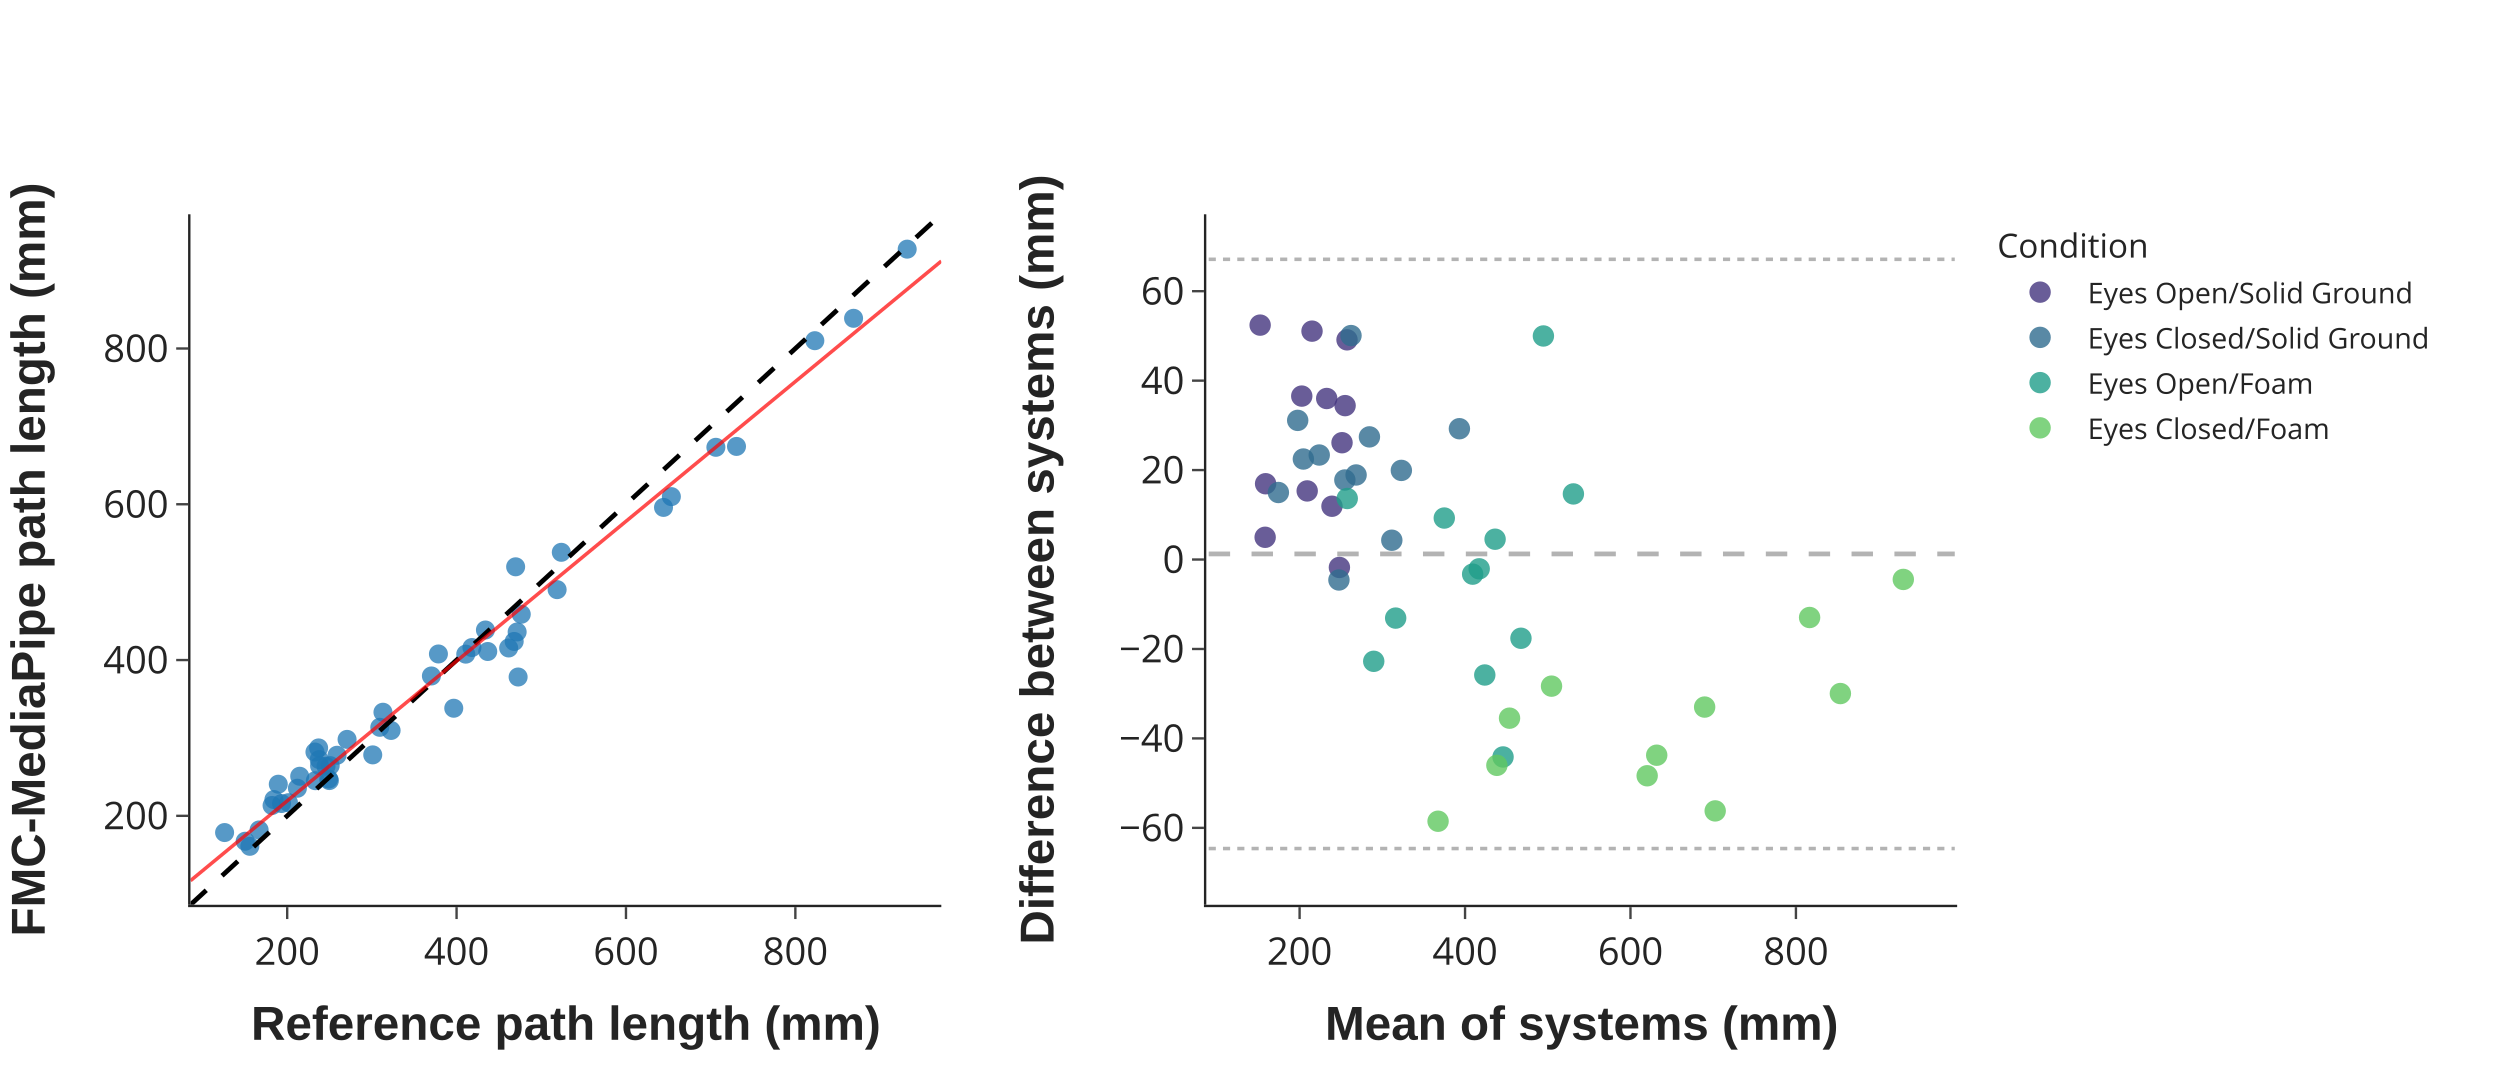
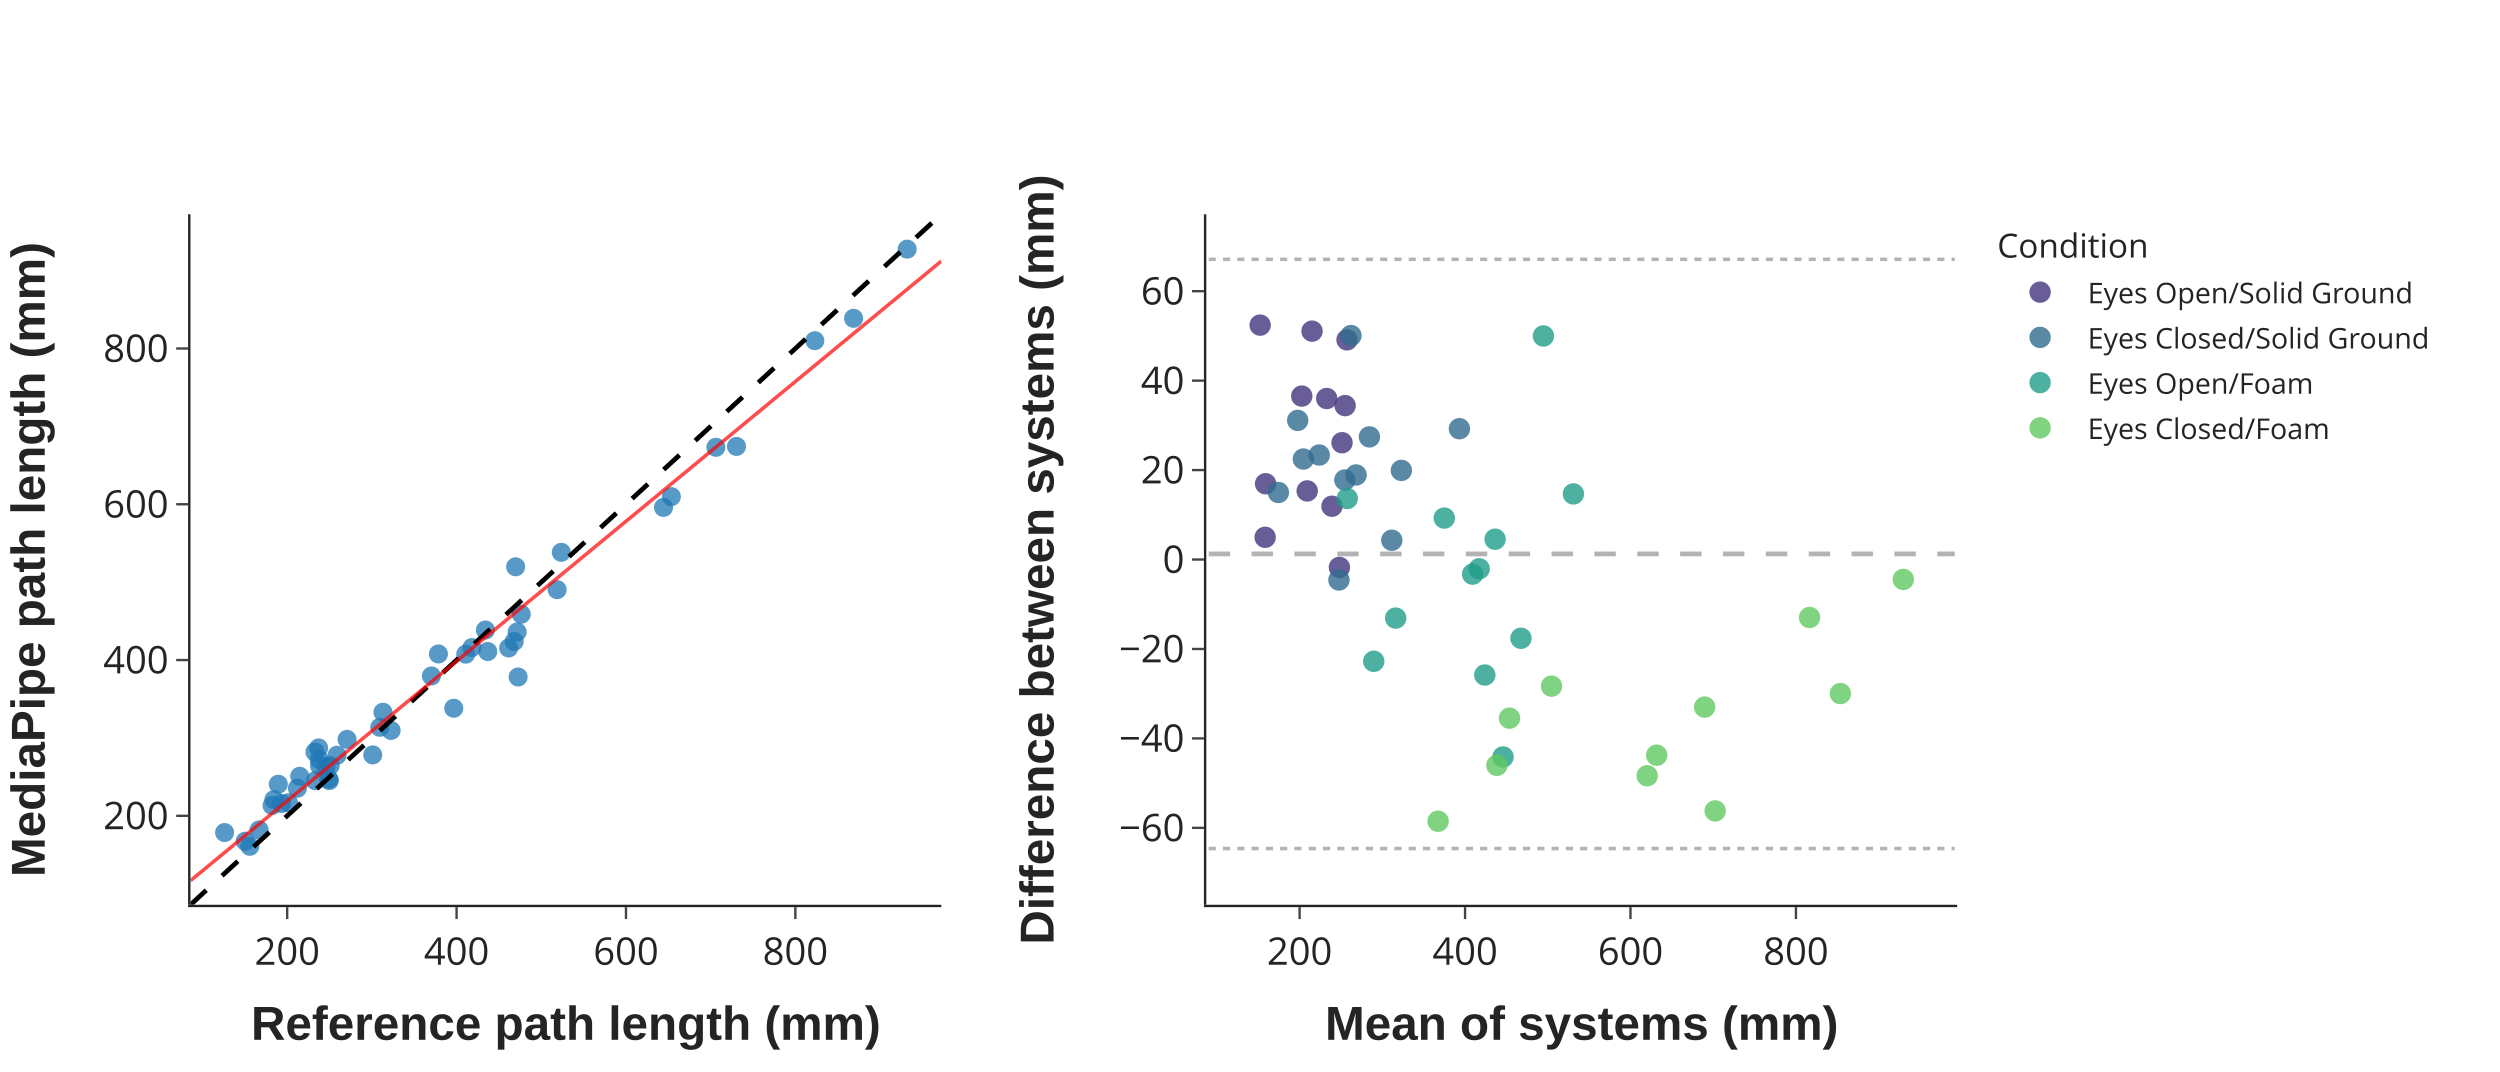
<svg xmlns="http://www.w3.org/2000/svg" class="main-svg" width="3150" height="1350" style="" viewBox="0 0 1050 450">
  <rect x="0" y="0" width="1050" height="450" style="fill: rgb(255, 255, 255); fill-opacity: 1;" />
-   <defs id="defs-15c1fa">
+   <defs id="defs-c66ad0">
    <g class="clips">
-       <clipPath id="clip15c1faxyplot" class="plotclip">
+       <clipPath id="clipc66ad0xyplot" class="plotclip">
        <rect width="315.35" height="290" />
      </clipPath>
-       <clipPath id="clip15c1fax2y2plot" class="plotclip">
+       <clipPath id="clipc66ad0x2y2plot" class="plotclip">
        <rect width="315.35" height="290" />
      </clipPath>
-       <clipPath class="axesclip" id="clip15c1fax">
+       <clipPath class="axesclip" id="clipc66ad0x">
        <rect x="80" y="0" width="315.35" height="450" />
      </clipPath>
-       <clipPath class="axesclip" id="clip15c1fay">
+       <clipPath class="axesclip" id="clipc66ad0y">
        <rect x="0" y="90" width="1050" height="290" />
      </clipPath>
-       <clipPath class="axesclip" id="clip15c1faxy">
+       <clipPath class="axesclip" id="clipc66ad0xy">
        <rect x="80" y="90" width="315.35" height="290" />
      </clipPath>
-       <clipPath class="axesclip" id="clip15c1fay2">
+       <clipPath class="axesclip" id="clipc66ad0y2">
        <rect x="0" y="90" width="1050" height="290" />
      </clipPath>
-       <clipPath class="axesclip" id="clip15c1faxy2">
+       <clipPath class="axesclip" id="clipc66ad0xy2">
        <rect x="80" y="90" width="315.35" height="290" />
      </clipPath>
-       <clipPath class="axesclip" id="clip15c1fax2">
+       <clipPath class="axesclip" id="clipc66ad0x2">
        <rect x="506.65" y="0" width="315.35" height="450" />
      </clipPath>
-       <clipPath class="axesclip" id="clip15c1fax2y">
+       <clipPath class="axesclip" id="clipc66ad0x2y">
        <rect x="506.65" y="90" width="315.35" height="290" />
      </clipPath>
-       <clipPath class="axesclip" id="clip15c1fax2y2">
+       <clipPath class="axesclip" id="clipc66ad0x2y2">
        <rect x="506.65" y="90" width="315.35" height="290" />
      </clipPath>
    </g>
    <g class="gradients" />
    <g class="patterns" />
  </defs>
  <g class="bglayer" />
  <g class="layer-below">
    <g class="imagelayer" />
    <g class="shapelayer" />
  </g>
  <g class="cartesianlayer">
    <g class="subplot xy">
      <g class="layer-subplot">
        <g class="shapelayer" />
        <g class="imagelayer" />
      </g>
      <g class="minor-gridlayer">
        <g class="x" />
        <g class="y" />
      </g>
      <g class="gridlayer">
        <g class="x" />
        <g class="y" />
      </g>
      <g class="zerolinelayer" />
      <g class="layer-between">
        <g class="shapelayer" />
        <g class="imagelayer" />
      </g>
      <path class="xlines-below" />
      <path class="ylines-below" />
      <g class="overlines-below" />
      <g class="xaxislayer-below" />
      <g class="yaxislayer-below" />
      <g class="overaxes-below" />
      <g class="overplot">
-         <g class="xy" transform="translate(80,90)" clip-path="url(#clip15c1faxyplot)">
+         <g class="xy" transform="translate(80,90)" clip-path="url(#clipc66ad0xyplot)">
          <g class="scatterlayer mlayer">
-             <g class="trace scatter trace06d9ae" style="stroke-miterlimit: 2; opacity: 1;">
+             <g class="trace scatter trace8e9449" style="stroke-miterlimit: 2; opacity: 1;">
              <g class="fills" />
              <g class="errorbars" />
              <g class="lines" />
              <g class="points">
                <path class="point plotly-customdata" transform="translate(52.28,225.85)" d="M4,0A4,4 0 1,1 0,-4A4,4 0 0,1 4,0Z" style="opacity: 0.75; stroke-width: 0px; fill: rgb(31, 119, 180); fill-opacity: 1;" />
                <path class="point plotly-customdata" transform="translate(53.82,224.13)" d="M4,0A4,4 0 1,1 0,-4A4,4 0 0,1 4,0Z" style="opacity: 0.75; stroke-width: 0px; fill: rgb(31, 119, 180); fill-opacity: 1;" />
                <path class="point plotly-customdata" transform="translate(138.93,167.99)" d="M4,0A4,4 0 1,1 0,-4A4,4 0 0,1 4,0Z" style="opacity: 0.75; stroke-width: 0px; fill: rgb(31, 119, 180); fill-opacity: 1;" />
                <path class="point plotly-customdata" transform="translate(201.97,118.58)" d="M4,0A4,4 0 1,1 0,-4A4,4 0 0,1 4,0Z" style="opacity: 0.75; stroke-width: 0px; fill: rgb(31, 119, 180); fill-opacity: 1;" />
                <path class="point plotly-customdata" transform="translate(45.88,236.03)" d="M4,0A4,4 0 1,1 0,-4A4,4 0 0,1 4,0Z" style="opacity: 0.75; stroke-width: 0px; fill: rgb(31, 119, 180); fill-opacity: 1;" />
                <path class="point plotly-customdata" transform="translate(56.93,231.83)" d="M4,0A4,4 0 1,1 0,-4A4,4 0 0,1 4,0Z" style="opacity: 0.75; stroke-width: 0px; fill: rgb(31, 119, 180); fill-opacity: 1;" />
                <path class="point plotly-customdata" transform="translate(118.21,181.97)" d="M4,0A4,4 0 1,1 0,-4A4,4 0 0,1 4,0Z" style="opacity: 0.75; stroke-width: 0px; fill: rgb(31, 119, 180); fill-opacity: 1;" />
                <path class="point plotly-customdata" transform="translate(198.68,123.11)" d="M4,0A4,4 0 1,1 0,-4A4,4 0 0,1 4,0Z" style="opacity: 0.75; stroke-width: 0px; fill: rgb(31, 119, 180); fill-opacity: 1;" />
                <path class="point plotly-customdata" transform="translate(54.22,231.6)" d="M4,0A4,4 0 1,1 0,-4A4,4 0 0,1 4,0Z" style="opacity: 0.75; stroke-width: 0px; fill: rgb(31, 119, 180); fill-opacity: 1;" />
                <path class="point plotly-customdata" transform="translate(79.51,215.47)" d="M4,0A4,4 0 1,1 0,-4A4,4 0 0,1 4,0Z" style="opacity: 0.75; stroke-width: 0px; fill: rgb(31, 119, 180); fill-opacity: 1;" />
                <path class="point plotly-customdata" transform="translate(155.75,141.97)" d="M4,0A4,4 0 1,1 0,-4A4,4 0 0,1 4,0Z" style="opacity: 0.75; stroke-width: 0px; fill: rgb(31, 119, 180); fill-opacity: 1;" />
                <path class="point plotly-customdata" transform="translate(301.02,14.64)" d="M4,0A4,4 0 1,1 0,-4A4,4 0 0,1 4,0Z" style="opacity: 0.75; stroke-width: 0px; fill: rgb(31, 119, 180); fill-opacity: 1;" />
                <path class="point plotly-customdata" transform="translate(54.07,229.02)" d="M4,0A4,4 0 1,1 0,-4A4,4 0 0,1 4,0Z" style="opacity: 0.75; stroke-width: 0px; fill: rgb(31, 119, 180); fill-opacity: 1;" />
                <path class="point plotly-customdata" transform="translate(65.77,220.54)" d="M4,0A4,4 0 1,1 0,-4A4,4 0 0,1 4,0Z" style="opacity: 0.75; stroke-width: 0px; fill: rgb(31, 119, 180); fill-opacity: 1;" />
                <path class="point plotly-customdata" transform="translate(136.57,148.06)" d="M4,0A4,4 0 1,1 0,-4A4,4 0 0,1 4,0Z" style="opacity: 0.75; stroke-width: 0px; fill: rgb(31, 119, 180); fill-opacity: 1;" />
                <path class="point plotly-customdata" transform="translate(278.5,43.69)" d="M4,0A4,4 0 1,1 0,-4A4,4 0 0,1 4,0Z" style="opacity: 0.75; stroke-width: 0px; fill: rgb(31, 119, 180); fill-opacity: 1;" />
                <path class="point plotly-customdata" transform="translate(22.98,263.32)" d="M4,0A4,4 0 1,1 0,-4A4,4 0 0,1 4,0Z" style="opacity: 0.75; stroke-width: 0px; fill: rgb(31, 119, 180); fill-opacity: 1;" />
                <path class="point plotly-customdata" transform="translate(28.83,258.58)" d="M4,0A4,4 0 1,1 0,-4A4,4 0 0,1 4,0Z" style="opacity: 0.75; stroke-width: 0px; fill: rgb(31, 119, 180); fill-opacity: 1;" />
                <path class="point plotly-customdata" transform="translate(76.55,227.05)" d="M4,0A4,4 0 1,1 0,-4A4,4 0 0,1 4,0Z" style="opacity: 0.75; stroke-width: 0px; fill: rgb(31, 119, 180); fill-opacity: 1;" />
                <path class="point plotly-customdata" transform="translate(110.58,207.46)" d="M4,0A4,4 0 1,1 0,-4A4,4 0 0,1 4,0Z" style="opacity: 0.75; stroke-width: 0px; fill: rgb(31, 119, 180); fill-opacity: 1;" />
                <path class="point plotly-customdata" transform="translate(14.33,259.67)" d="M4,0A4,4 0 1,1 0,-4A4,4 0 0,1 4,0Z" style="opacity: 0.75; stroke-width: 0px; fill: rgb(31, 119, 180); fill-opacity: 1;" />
                <path class="point plotly-customdata" transform="translate(34.27,248.3)" d="M4,0A4,4 0 1,1 0,-4A4,4 0 0,1 4,0Z" style="opacity: 0.75; stroke-width: 0px; fill: rgb(31, 119, 180); fill-opacity: 1;" />
                <path class="point plotly-customdata" transform="translate(58.68,231.57)" d="M4,0A4,4 0 1,1 0,-4A4,4 0 0,1 4,0Z" style="opacity: 0.75; stroke-width: 0px; fill: rgb(31, 119, 180); fill-opacity: 1;" />
                <path class="point plotly-customdata" transform="translate(137.61,194.34)" d="M4,0A4,4 0 1,1 0,-4A4,4 0 0,1 4,0Z" style="opacity: 0.75; stroke-width: 0px; fill: rgb(31, 119, 180); fill-opacity: 1;" />
                <path class="point plotly-customdata" transform="translate(36.88,239.37)" d="M4,0A4,4 0 1,1 0,-4A4,4 0 0,1 4,0Z" style="opacity: 0.75; stroke-width: 0px; fill: rgb(31, 119, 180); fill-opacity: 1;" />
                <path class="point plotly-customdata" transform="translate(104.14,184.67)" d="M4,0A4,4 0 1,1 0,-4A4,4 0 0,1 4,0Z" style="opacity: 0.75; stroke-width: 0px; fill: rgb(31, 119, 180); fill-opacity: 1;" />
                <path class="point plotly-customdata" transform="translate(123.88,174.6)" d="M4,0A4,4 0 1,1 0,-4A4,4 0 0,1 4,0Z" style="opacity: 0.75; stroke-width: 0px; fill: rgb(31, 119, 180); fill-opacity: 1;" />
                <path class="point plotly-customdata" transform="translate(262.23,53.09)" d="M4,0A4,4 0 1,1 0,-4A4,4 0 0,1 4,0Z" style="opacity: 0.75; stroke-width: 0px; fill: rgb(31, 119, 180); fill-opacity: 1;" />
                <path class="point plotly-customdata" transform="translate(52.43,237.89)" d="M4,0A4,4 0 1,1 0,-4A4,4 0 0,1 4,0Z" style="opacity: 0.75; stroke-width: 0px; fill: rgb(31, 119, 180); fill-opacity: 1;" />
                <path class="point plotly-customdata" transform="translate(61.55,227.21)" d="M4,0A4,4 0 1,1 0,-4A4,4 0 0,1 4,0Z" style="opacity: 0.75; stroke-width: 0px; fill: rgb(31, 119, 180); fill-opacity: 1;" />
                <path class="point plotly-customdata" transform="translate(115.62,184.74)" d="M4,0A4,4 0 1,1 0,-4A4,4 0 0,1 4,0Z" style="opacity: 0.75; stroke-width: 0px; fill: rgb(31, 119, 180); fill-opacity: 1;" />
                <path class="point plotly-customdata" transform="translate(153.99,157.65)" d="M4,0A4,4 0 1,1 0,-4A4,4 0 0,1 4,0Z" style="opacity: 0.75; stroke-width: 0px; fill: rgb(31, 119, 180); fill-opacity: 1;" />
                <path class="point plotly-customdata" transform="translate(35.05,245.81)" d="M4,0A4,4 0 1,1 0,-4A4,4 0 0,1 4,0Z" style="opacity: 0.75; stroke-width: 0px; fill: rgb(31, 119, 180); fill-opacity: 1;" />
                <path class="point plotly-customdata" transform="translate(44.91,241.06)" d="M4,0A4,4 0 1,1 0,-4A4,4 0 0,1 4,0Z" style="opacity: 0.75; stroke-width: 0px; fill: rgb(31, 119, 180); fill-opacity: 1;" />
                <path class="point plotly-customdata" transform="translate(101.19,193.91)" d="M4,0A4,4 0 1,1 0,-4A4,4 0 0,1 4,0Z" style="opacity: 0.75; stroke-width: 0px; fill: rgb(31, 119, 180); fill-opacity: 1;" />
                <path class="point plotly-customdata" transform="translate(133.64,182.15)" d="M4,0A4,4 0 1,1 0,-4A4,4 0 0,1 4,0Z" style="opacity: 0.75; stroke-width: 0px; fill: rgb(31, 119, 180); fill-opacity: 1;" />
                <path class="point plotly-customdata" transform="translate(24.93,265.45)" d="M4,0A4,4 0 1,1 0,-4A4,4 0 0,1 4,0Z" style="opacity: 0.75; stroke-width: 0px; fill: rgb(31, 119, 180); fill-opacity: 1;" />
                <path class="point plotly-customdata" transform="translate(38.24,247.48)" d="M4,0A4,4 0 1,1 0,-4A4,4 0 0,1 4,0Z" style="opacity: 0.75; stroke-width: 0px; fill: rgb(31, 119, 180); fill-opacity: 1;" />
                <path class="point plotly-customdata" transform="translate(84.26,216.79)" d="M4,0A4,4 0 1,1 0,-4A4,4 0 0,1 4,0Z" style="opacity: 0.75; stroke-width: 0px; fill: rgb(31, 119, 180); fill-opacity: 1;" />
                <path class="point plotly-customdata" transform="translate(137.2,175.43)" d="M4,0A4,4 0 1,1 0,-4A4,4 0 0,1 4,0Z" style="opacity: 0.75; stroke-width: 0px; fill: rgb(31, 119, 180); fill-opacity: 1;" />
                <path class="point plotly-customdata" transform="translate(41.16,247.13)" d="M4,0A4,4 0 1,1 0,-4A4,4 0 0,1 4,0Z" style="opacity: 0.75; stroke-width: 0px; fill: rgb(31, 119, 180); fill-opacity: 1;" />
                <path class="point plotly-customdata" transform="translate(58.34,237.84)" d="M4,0A4,4 0 1,1 0,-4A4,4 0 0,1 4,0Z" style="opacity: 0.75; stroke-width: 0px; fill: rgb(31, 119, 180); fill-opacity: 1;" />
                <path class="point plotly-customdata" transform="translate(124.85,183.63)" d="M4,0A4,4 0 1,1 0,-4A4,4 0 0,1 4,0Z" style="opacity: 0.75; stroke-width: 0px; fill: rgb(31, 119, 180); fill-opacity: 1;" />
                <path class="point plotly-customdata" transform="translate(229.33,97.5)" d="M4,0A4,4 0 1,1 0,-4A4,4 0 0,1 4,0Z" style="opacity: 0.75; stroke-width: 0px; fill: rgb(31, 119, 180); fill-opacity: 1;" />
                <path class="point plotly-customdata" transform="translate(58.05,237.19)" d="M4,0A4,4 0 1,1 0,-4A4,4 0 0,1 4,0Z" style="opacity: 0.75; stroke-width: 0px; fill: rgb(31, 119, 180); fill-opacity: 1;" />
                <path class="point plotly-customdata" transform="translate(80.84,209.14)" d="M4,0A4,4 0 1,1 0,-4A4,4 0 0,1 4,0Z" style="opacity: 0.75; stroke-width: 0px; fill: rgb(31, 119, 180); fill-opacity: 1;" />
                <path class="point plotly-customdata" transform="translate(135.96,179.41)" d="M4,0A4,4 0 1,1 0,-4A4,4 0 0,1 4,0Z" style="opacity: 0.75; stroke-width: 0px; fill: rgb(31, 119, 180); fill-opacity: 1;" />
                <path class="point plotly-customdata" transform="translate(220.67,97.87)" d="M4,0A4,4 0 1,1 0,-4A4,4 0 0,1 4,0Z" style="opacity: 0.75; stroke-width: 0px; fill: rgb(31, 119, 180); fill-opacity: 1;" />
              </g>
              <g class="text" />
            </g>
-             <g class="trace scatter trace8c0ba3" style="stroke-miterlimit: 2; opacity: 1;">
+             <g class="trace scatter trace656fcb" style="stroke-miterlimit: 2; opacity: 1;">
              <g class="fills" />
              <g class="errorbars" />
              <g class="lines">
                <path class="js-line" d="M0,290L315.35,0" style="vector-effect: none; fill: none; stroke: rgb(0, 0, 0); stroke-opacity: 1; stroke-dasharray: 9px, 9px; stroke-width: 2px; opacity: 1;" />
              </g>
              <g class="points" />
              <g class="text" />
            </g>
-             <g class="trace scatter trace10673d" style="stroke-miterlimit: 2; opacity: 0.7;">
+             <g class="trace scatter tracea3a8e6" style="stroke-miterlimit: 2; opacity: 0.7;">
              <g class="fills" />
              <g class="errorbars" />
              <g class="lines">
                <path class="js-line" d="M0,279.88L315.35,19.66" style="vector-effect: none; fill: none; stroke: rgb(255, 0, 0); stroke-opacity: 1; stroke-width: 1.5px; opacity: 1;" />
              </g>
              <g class="points" />
              <g class="text" />
            </g>
          </g>
        </g>
      </g>
      <path class="xlines-above crisp" d="M79,380.5H395.35" style="fill: none; stroke-width: 1px; stroke: rgb(36, 36, 36); stroke-opacity: 1;" />
      <path class="ylines-above crisp" d="M79.5,90V380" style="fill: none; stroke-width: 1px; stroke: rgb(36, 36, 36); stroke-opacity: 1;" />
      <g class="overlines-above" />
      <g class="xaxislayer-above">
        <path class="xtick ticks crisp" d="M0,381v5" transform="translate(120.62,0)" style="stroke: rgb(68, 68, 68); stroke-opacity: 1; stroke-width: 1px;" />
        <path class="xtick ticks crisp" d="M0,381v5" transform="translate(191.76,0)" style="stroke: rgb(68, 68, 68); stroke-opacity: 1; stroke-width: 1px;" />
        <path class="xtick ticks crisp" d="M0,381v5" transform="translate(262.91,0)" style="stroke: rgb(68, 68, 68); stroke-opacity: 1; stroke-width: 1px;" />
        <path class="xtick ticks crisp" d="M0,381v5" transform="translate(334.05,0)" style="stroke: rgb(68, 68, 68); stroke-opacity: 1; stroke-width: 1px;" />
        <g class="xtick">
          <text text-anchor="middle" x="0" y="405.2" transform="translate(120.62,0)" style="font-family: 'Open Sans', verdana, arial, sans-serif; font-size: 16px; fill: rgb(36, 36, 36); fill-opacity: 1; white-space: pre; opacity: 1;">200</text>
        </g>
        <g class="xtick">
          <text text-anchor="middle" x="0" y="405.2" style="font-family: 'Open Sans', verdana, arial, sans-serif; font-size: 16px; fill: rgb(36, 36, 36); fill-opacity: 1; white-space: pre; opacity: 1;" transform="translate(191.76,0)">400</text>
        </g>
        <g class="xtick">
          <text text-anchor="middle" x="0" y="405.2" style="font-family: 'Open Sans', verdana, arial, sans-serif; font-size: 16px; fill: rgb(36, 36, 36); fill-opacity: 1; white-space: pre; opacity: 1;" transform="translate(262.91,0)">600</text>
        </g>
        <g class="xtick">
          <text text-anchor="middle" x="0" y="405.2" style="font-family: 'Open Sans', verdana, arial, sans-serif; font-size: 16px; fill: rgb(36, 36, 36); fill-opacity: 1; white-space: pre; opacity: 1;" transform="translate(334.05,0)">800</text>
        </g>
      </g>
      <g class="yaxislayer-above">
        <path class="ytick ticks crisp" d="M79,0h-5" transform="translate(0,342.65)" style="stroke: rgb(68, 68, 68); stroke-opacity: 1; stroke-width: 1px;" />
        <path class="ytick ticks crisp" d="M79,0h-5" transform="translate(0,277.22)" style="stroke: rgb(68, 68, 68); stroke-opacity: 1; stroke-width: 1px;" />
        <path class="ytick ticks crisp" d="M79,0h-5" transform="translate(0,211.79)" style="stroke: rgb(68, 68, 68); stroke-opacity: 1; stroke-width: 1px;" />
        <path class="ytick ticks crisp" d="M79,0h-5" transform="translate(0,146.37)" style="stroke: rgb(68, 68, 68); stroke-opacity: 1; stroke-width: 1px;" />
        <g class="ytick">
          <text text-anchor="end" x="70.8" y="5.6" transform="translate(0,342.65)" style="font-family: 'Open Sans', verdana, arial, sans-serif; font-size: 16px; fill: rgb(36, 36, 36); fill-opacity: 1; white-space: pre; opacity: 1;">200</text>
        </g>
        <g class="ytick">
          <text text-anchor="end" x="70.8" y="5.6" style="font-family: 'Open Sans', verdana, arial, sans-serif; font-size: 16px; fill: rgb(36, 36, 36); fill-opacity: 1; white-space: pre; opacity: 1;" transform="translate(0,277.22)">400</text>
        </g>
        <g class="ytick">
          <text text-anchor="end" x="70.8" y="5.6" style="font-family: 'Open Sans', verdana, arial, sans-serif; font-size: 16px; fill: rgb(36, 36, 36); fill-opacity: 1; white-space: pre; opacity: 1;" transform="translate(0,211.79)">600</text>
        </g>
        <g class="ytick">
          <text text-anchor="end" x="70.8" y="5.6" style="font-family: 'Open Sans', verdana, arial, sans-serif; font-size: 16px; fill: rgb(36, 36, 36); fill-opacity: 1; white-space: pre; opacity: 1;" transform="translate(0,146.37)">800</text>
        </g>
      </g>
      <g class="overaxes-above" />
    </g>
    <g class="subplot x2y2">
      <g class="layer-subplot">
        <g class="shapelayer" />
        <g class="imagelayer" />
      </g>
      <g class="minor-gridlayer">
        <g class="x2" />
        <g class="y2" />
      </g>
      <g class="gridlayer">
        <g class="x2" />
        <g class="y2" />
      </g>
      <g class="zerolinelayer" />
      <g class="layer-between">
        <g class="shapelayer" />
        <g class="imagelayer" />
      </g>
      <path class="xlines-below" />
      <path class="ylines-below" />
      <g class="overlines-below" />
      <g class="xaxislayer-below" />
      <g class="yaxislayer-below" />
      <g class="overaxes-below" />
      <g class="overplot">
-         <g class="x2y2" transform="translate(506.65,90)" clip-path="url(#clip15c1fax2y2plot)">
+         <g class="x2y2" transform="translate(506.65,90)" clip-path="url(#clipc66ad0x2y2plot)">
          <g class="scatterlayer mlayer">
-             <g class="trace scatter tracee09c90" style="stroke-miterlimit: 2; opacity: 1;">
+             <g class="trace scatter trace065bef" style="stroke-miterlimit: 2; opacity: 1;">
              <g class="fills" />
              <g class="errorbars" />
              <g class="lines" />
              <g class="points">
                <path class="point plotly-customdata" transform="translate(59.1,52.73)" d="M4.5,0A4.5,4.5 0 1,1 0,-4.5A4.5,4.5 0 0,1 4.5,0Z" style="opacity: 0.8; stroke-width: 0px; fill: rgb(68, 52, 126); fill-opacity: 1;" />
                <path class="point plotly-customdata" transform="translate(50.57,77.37)" d="M4.5,0A4.5,4.5 0 1,1 0,-4.5A4.5,4.5 0 0,1 4.5,0Z" style="opacity: 0.8; stroke-width: 0px; fill: rgb(68, 52, 126); fill-opacity: 1;" />
                <path class="point plotly-customdata" transform="translate(57,95.94)" d="M4.5,0A4.5,4.5 0 1,1 0,-4.5A4.5,4.5 0 0,1 4.5,0Z" style="opacity: 0.8; stroke-width: 0px; fill: rgb(68, 52, 126); fill-opacity: 1;" />
                <path class="point plotly-customdata" transform="translate(58.29,80.36)" d="M4.5,0A4.5,4.5 0 1,1 0,-4.5A4.5,4.5 0 0,1 4.5,0Z" style="opacity: 0.8; stroke-width: 0px; fill: rgb(68, 52, 126); fill-opacity: 1;" />
                <path class="point plotly-customdata" transform="translate(24.9,113.17)" d="M4.5,0A4.5,4.5 0 1,1 0,-4.5A4.5,4.5 0 0,1 4.5,0Z" style="opacity: 0.8; stroke-width: 0px; fill: rgb(68, 52, 126); fill-opacity: 1;" />
                <path class="point plotly-customdata" transform="translate(22.61,46.55)" d="M4.5,0A4.5,4.5 0 1,1 0,-4.5A4.5,4.5 0 0,1 4.5,0Z" style="opacity: 0.8; stroke-width: 0px; fill: rgb(68, 52, 126); fill-opacity: 1;" />
                <path class="point plotly-customdata" transform="translate(44.4,49.08)" d="M4.5,0A4.5,4.5 0 1,1 0,-4.5A4.5,4.5 0 0,1 4.5,0Z" style="opacity: 0.8; stroke-width: 0px; fill: rgb(68, 52, 126); fill-opacity: 1;" />
                <path class="point plotly-customdata" transform="translate(52.78,122.62)" d="M4.5,0A4.5,4.5 0 1,1 0,-4.5A4.5,4.5 0 0,1 4.5,0Z" style="opacity: 0.8; stroke-width: 0px; fill: rgb(68, 52, 126); fill-opacity: 1;" />
                <path class="point plotly-customdata" transform="translate(40.09,76.36)" d="M4.5,0A4.5,4.5 0 1,1 0,-4.5A4.5,4.5 0 0,1 4.5,0Z" style="opacity: 0.8; stroke-width: 0px; fill: rgb(68, 52, 126); fill-opacity: 1;" />
                <path class="point plotly-customdata" transform="translate(24.71,135.66)" d="M4.5,0A4.5,4.5 0 1,1 0,-4.5A4.5,4.5 0 0,1 4.5,0Z" style="opacity: 0.8; stroke-width: 0px; fill: rgb(68, 52, 126); fill-opacity: 1;" />
                <path class="point plotly-customdata" transform="translate(42.37,116.19)" d="M4.5,0A4.5,4.5 0 1,1 0,-4.5A4.5,4.5 0 0,1 4.5,0Z" style="opacity: 0.8; stroke-width: 0px; fill: rgb(68, 52, 126); fill-opacity: 1;" />
                <path class="point plotly-customdata" transform="translate(55.9,148.32)" d="M4.5,0A4.5,4.5 0 1,1 0,-4.5A4.5,4.5 0 0,1 4.5,0Z" style="opacity: 0.8; stroke-width: 0px; fill: rgb(68, 52, 126); fill-opacity: 1;" />
              </g>
              <g class="text" />
            </g>
-             <g class="trace scatter trace9a15ba" style="stroke-miterlimit: 2; opacity: 1;">
+             <g class="trace scatter tracefdf3f7" style="stroke-miterlimit: 2; opacity: 1;">
              <g class="fills" />
              <g class="errorbars" />
              <g class="lines" />
              <g class="points">
                <path class="point plotly-customdata" transform="translate(60.77,50.94)" d="M4.5,0A4.5,4.5 0 1,1 0,-4.5A4.5,4.5 0 0,1 4.5,0Z" style="opacity: 0.8; stroke-width: 0px; fill: rgb(47, 108, 142); fill-opacity: 1;" />
                <path class="point plotly-customdata" transform="translate(58.19,111.6)" d="M4.5,0A4.5,4.5 0 1,1 0,-4.5A4.5,4.5 0 0,1 4.5,0Z" style="opacity: 0.8; stroke-width: 0px; fill: rgb(47, 108, 142); fill-opacity: 1;" />
                <path class="point plotly-customdata" transform="translate(77.91,136.9)" d="M4.5,0A4.5,4.5 0 1,1 0,-4.5A4.5,4.5 0 0,1 4.5,0Z" style="opacity: 0.8; stroke-width: 0px; fill: rgb(47, 108, 142); fill-opacity: 1;" />
                <path class="point plotly-customdata" transform="translate(68.51,93.49)" d="M4.5,0A4.5,4.5 0 1,1 0,-4.5A4.5,4.5 0 0,1 4.5,0Z" style="opacity: 0.8; stroke-width: 0px; fill: rgb(47, 108, 142); fill-opacity: 1;" />
                <path class="point plotly-customdata" transform="translate(30.27,116.85)" d="M4.5,0A4.5,4.5 0 1,1 0,-4.5A4.5,4.5 0 0,1 4.5,0Z" style="opacity: 0.8; stroke-width: 0px; fill: rgb(47, 108, 142); fill-opacity: 1;" />
                <path class="point plotly-customdata" transform="translate(38.38,86.56)" d="M4.5,0A4.5,4.5 0 1,1 0,-4.5A4.5,4.5 0 0,1 4.5,0Z" style="opacity: 0.8; stroke-width: 0px; fill: rgb(47, 108, 142); fill-opacity: 1;" />
                <path class="point plotly-customdata" transform="translate(106.3,90.06)" d="M4.5,0A4.5,4.5 0 1,1 0,-4.5A4.5,4.5 0 0,1 4.5,0Z" style="opacity: 0.8; stroke-width: 0px; fill: rgb(47, 108, 142); fill-opacity: 1;" />
                <path class="point plotly-customdata" transform="translate(62.91,109.49)" d="M4.5,0A4.5,4.5 0 1,1 0,-4.5A4.5,4.5 0 0,1 4.5,0Z" style="opacity: 0.8; stroke-width: 0px; fill: rgb(47, 108, 142); fill-opacity: 1;" />
                <path class="point plotly-customdata" transform="translate(47.43,101.11)" d="M4.5,0A4.5,4.5 0 1,1 0,-4.5A4.5,4.5 0 0,1 4.5,0Z" style="opacity: 0.8; stroke-width: 0px; fill: rgb(47, 108, 142); fill-opacity: 1;" />
                <path class="point plotly-customdata" transform="translate(40.76,102.79)" d="M4.5,0A4.5,4.5 0 1,1 0,-4.5A4.5,4.5 0 0,1 4.5,0Z" style="opacity: 0.8; stroke-width: 0px; fill: rgb(47, 108, 142); fill-opacity: 1;" />
                <path class="point plotly-customdata" transform="translate(55.7,153.59)" d="M4.5,0A4.5,4.5 0 1,1 0,-4.5A4.5,4.5 0 0,1 4.5,0Z" style="opacity: 0.8; stroke-width: 0px; fill: rgb(47, 108, 142); fill-opacity: 1;" />
                <path class="point plotly-customdata" transform="translate(81.92,107.57)" d="M4.5,0A4.5,4.5 0 1,1 0,-4.5A4.5,4.5 0 0,1 4.5,0Z" style="opacity: 0.8; stroke-width: 0px; fill: rgb(47, 108, 142); fill-opacity: 1;" />
              </g>
              <g class="text" />
            </g>
-             <g class="trace scatter tracef652d9" style="stroke-miterlimit: 2; opacity: 1;">
+             <g class="trace scatter trace470e66" style="stroke-miterlimit: 2; opacity: 1;">
              <g class="fills" />
              <g class="errorbars" />
              <g class="lines" />
              <g class="points">
                <path class="point plotly-customdata" transform="translate(132.15,178.07)" d="M4.5,0A4.5,4.5 0 1,1 0,-4.5A4.5,4.5 0 0,1 4.5,0Z" style="opacity: 0.8; stroke-width: 0px; fill: rgb(31, 157, 137); fill-opacity: 1;" />
                <path class="point plotly-customdata" transform="translate(114.61,148.9)" d="M4.5,0A4.5,4.5 0 1,1 0,-4.5A4.5,4.5 0 0,1 4.5,0Z" style="opacity: 0.8; stroke-width: 0px; fill: rgb(31, 157, 137); fill-opacity: 1;" />
                <path class="point plotly-customdata" transform="translate(154.18,117.45)" d="M4.5,0A4.5,4.5 0 1,1 0,-4.5A4.5,4.5 0 0,1 4.5,0Z" style="opacity: 0.8; stroke-width: 0px; fill: rgb(31, 157, 137); fill-opacity: 1;" />
                <path class="point plotly-customdata" transform="translate(141.58,51.11)" d="M4.5,0A4.5,4.5 0 1,1 0,-4.5A4.5,4.5 0 0,1 4.5,0Z" style="opacity: 0.8; stroke-width: 0px; fill: rgb(31, 157, 137); fill-opacity: 1;" />
                <path class="point plotly-customdata" transform="translate(70.32,187.75)" d="M4.5,0A4.5,4.5 0 1,1 0,-4.5A4.5,4.5 0 0,1 4.5,0Z" style="opacity: 0.8; stroke-width: 0px; fill: rgb(31, 157, 137); fill-opacity: 1;" />
                <path class="point plotly-customdata" transform="translate(59.19,119.37)" d="M4.5,0A4.5,4.5 0 1,1 0,-4.5A4.5,4.5 0 0,1 4.5,0Z" style="opacity: 0.8; stroke-width: 0px; fill: rgb(31, 157, 137); fill-opacity: 1;" />
                <path class="point plotly-customdata" transform="translate(121.29,136.47)" d="M4.5,0A4.5,4.5 0 1,1 0,-4.5A4.5,4.5 0 0,1 4.5,0Z" style="opacity: 0.8; stroke-width: 0px; fill: rgb(31, 157, 137); fill-opacity: 1;" />
                <path class="point plotly-customdata" transform="translate(111.86,151.14)" d="M4.5,0A4.5,4.5 0 1,1 0,-4.5A4.5,4.5 0 0,1 4.5,0Z" style="opacity: 0.8; stroke-width: 0px; fill: rgb(31, 157, 137); fill-opacity: 1;" />
                <path class="point plotly-customdata" transform="translate(99.95,127.58)" d="M4.5,0A4.5,4.5 0 1,1 0,-4.5A4.5,4.5 0 0,1 4.5,0Z" style="opacity: 0.8; stroke-width: 0px; fill: rgb(31, 157, 137); fill-opacity: 1;" />
                <path class="point plotly-customdata" transform="translate(79.53,169.6)" d="M4.5,0A4.5,4.5 0 1,1 0,-4.5A4.5,4.5 0 0,1 4.5,0Z" style="opacity: 0.8; stroke-width: 0px; fill: rgb(31, 157, 137); fill-opacity: 1;" />
                <path class="point plotly-customdata" transform="translate(116.96,193.5)" d="M4.5,0A4.5,4.5 0 1,1 0,-4.5A4.5,4.5 0 0,1 4.5,0Z" style="opacity: 0.8; stroke-width: 0px; fill: rgb(31, 157, 137); fill-opacity: 1;" />
                <path class="point plotly-customdata" transform="translate(124.63,227.92)" d="M4.5,0A4.5,4.5 0 1,1 0,-4.5A4.5,4.5 0 0,1 4.5,0Z" style="opacity: 0.8; stroke-width: 0px; fill: rgb(31, 157, 137); fill-opacity: 1;" />
              </g>
              <g class="text" />
            </g>
-             <g class="trace scatter trace009055" style="stroke-miterlimit: 2; opacity: 1;">
+             <g class="trace scatter traceddefb6" style="stroke-miterlimit: 2; opacity: 1;">
              <g class="fills" />
              <g class="errorbars" />
              <g class="lines" />
              <g class="points">
                <path class="point plotly-customdata" transform="translate(189.17,227.19)" d="M4.5,0A4.5,4.5 0 1,1 0,-4.5A4.5,4.5 0 0,1 4.5,0Z" style="opacity: 0.8; stroke-width: 0px; fill: rgb(96, 200, 96); fill-opacity: 1;" />
                <path class="point plotly-customdata" transform="translate(185.16,235.82)" d="M4.5,0A4.5,4.5 0 1,1 0,-4.5A4.5,4.5 0 0,1 4.5,0Z" style="opacity: 0.8; stroke-width: 0px; fill: rgb(96, 200, 96); fill-opacity: 1;" />
                <path class="point plotly-customdata" transform="translate(292.74,153.36)" d="M4.5,0A4.5,4.5 0 1,1 0,-4.5A4.5,4.5 0 0,1 4.5,0Z" style="opacity: 0.8; stroke-width: 0px; fill: rgb(96, 200, 96); fill-opacity: 1;" />
                <path class="point plotly-customdata" transform="translate(266.31,201.29)" d="M4.5,0A4.5,4.5 0 1,1 0,-4.5A4.5,4.5 0 0,1 4.5,0Z" style="opacity: 0.8; stroke-width: 0px; fill: rgb(96, 200, 96); fill-opacity: 1;" />
                <path class="point plotly-customdata" transform="translate(97.34,254.92)" d="M4.5,0A4.5,4.5 0 1,1 0,-4.5A4.5,4.5 0 0,1 4.5,0Z" style="opacity: 0.8; stroke-width: 0px; fill: rgb(96, 200, 96); fill-opacity: 1;" />
                <path class="point plotly-customdata" transform="translate(117.51,322.37)" d="M4.5,0A4.5,4.5 0 1,1 0,-4.5A4.5,4.5 0 0,1 4.5,0Z" style="opacity: 0.8; stroke-width: 0px; fill: rgb(96, 200, 96); fill-opacity: 1;" />
                <path class="point plotly-customdata" transform="translate(253.38,169.35)" d="M4.5,0A4.5,4.5 0 1,1 0,-4.5A4.5,4.5 0 0,1 4.5,0Z" style="opacity: 0.8; stroke-width: 0px; fill: rgb(96, 200, 96); fill-opacity: 1;" />
                <path class="point plotly-customdata" transform="translate(144.99,198.18)" d="M4.5,0A4.5,4.5 0 1,1 0,-4.5A4.5,4.5 0 0,1 4.5,0Z" style="opacity: 0.8; stroke-width: 0px; fill: rgb(96, 200, 96); fill-opacity: 1;" />
                <path class="point plotly-customdata" transform="translate(122.04,231.44)" d="M4.5,0A4.5,4.5 0 1,1 0,-4.5A4.5,4.5 0 0,1 4.5,0Z" style="opacity: 0.8; stroke-width: 0px; fill: rgb(96, 200, 96); fill-opacity: 1;" />
                <path class="point plotly-customdata" transform="translate(127.35,211.63)" d="M4.5,0A4.5,4.5 0 1,1 0,-4.5A4.5,4.5 0 0,1 4.5,0Z" style="opacity: 0.8; stroke-width: 0px; fill: rgb(96, 200, 96); fill-opacity: 1;" />
                <path class="point plotly-customdata" transform="translate(213.73,250.58)" d="M4.5,0A4.5,4.5 0 1,1 0,-4.5A4.5,4.5 0 0,1 4.5,0Z" style="opacity: 0.8; stroke-width: 0px; fill: rgb(96, 200, 96); fill-opacity: 1;" />
                <path class="point plotly-customdata" transform="translate(209.3,206.97)" d="M4.5,0A4.5,4.5 0 1,1 0,-4.5A4.5,4.5 0 0,1 4.5,0Z" style="opacity: 0.8; stroke-width: 0px; fill: rgb(96, 200, 96); fill-opacity: 1;" />
              </g>
              <g class="text" />
            </g>
          </g>
        </g>
      </g>
      <path class="xlines-above crisp" d="M505.65,380.5H822" style="fill: none; stroke-width: 1px; stroke: rgb(36, 36, 36); stroke-opacity: 1;" />
      <path class="ylines-above crisp" d="M506.15,90V380" style="fill: none; stroke-width: 1px; stroke: rgb(36, 36, 36); stroke-opacity: 1;" />
      <g class="overlines-above" />
      <g class="xaxislayer-above">
        <path class="x2tick ticks crisp" d="M0,381v5" transform="translate(545.83,0)" style="stroke: rgb(68, 68, 68); stroke-opacity: 1; stroke-width: 1px;" />
        <path class="x2tick ticks crisp" d="M0,381v5" transform="translate(615.32,0)" style="stroke: rgb(68, 68, 68); stroke-opacity: 1; stroke-width: 1px;" />
        <path class="x2tick ticks crisp" d="M0,381v5" transform="translate(684.8,0)" style="stroke: rgb(68, 68, 68); stroke-opacity: 1; stroke-width: 1px;" />
        <path class="x2tick ticks crisp" d="M0,381v5" transform="translate(754.29,0)" style="stroke: rgb(68, 68, 68); stroke-opacity: 1; stroke-width: 1px;" />
        <g class="x2tick">
          <text text-anchor="middle" x="0" y="405.2" transform="translate(545.83,0)" style="font-family: 'Open Sans', verdana, arial, sans-serif; font-size: 16px; fill: rgb(36, 36, 36); fill-opacity: 1; white-space: pre; opacity: 1;">200</text>
        </g>
        <g class="x2tick">
          <text text-anchor="middle" x="0" y="405.2" style="font-family: 'Open Sans', verdana, arial, sans-serif; font-size: 16px; fill: rgb(36, 36, 36); fill-opacity: 1; white-space: pre; opacity: 1;" transform="translate(615.32,0)">400</text>
        </g>
        <g class="x2tick">
          <text text-anchor="middle" x="0" y="405.2" style="font-family: 'Open Sans', verdana, arial, sans-serif; font-size: 16px; fill: rgb(36, 36, 36); fill-opacity: 1; white-space: pre; opacity: 1;" transform="translate(684.8,0)">600</text>
        </g>
        <g class="x2tick">
          <text text-anchor="middle" x="0" y="405.2" style="font-family: 'Open Sans', verdana, arial, sans-serif; font-size: 16px; fill: rgb(36, 36, 36); fill-opacity: 1; white-space: pre; opacity: 1;" transform="translate(754.29,0)">800</text>
        </g>
      </g>
      <g class="yaxislayer-above">
        <path class="y2tick ticks crisp" d="M505.65,0h-5" transform="translate(0,347.7)" style="stroke: rgb(68, 68, 68); stroke-opacity: 1; stroke-width: 1px;" />
        <path class="y2tick ticks crisp" d="M505.65,0h-5" transform="translate(0,310.13)" style="stroke: rgb(68, 68, 68); stroke-opacity: 1; stroke-width: 1px;" />
        <path class="y2tick ticks crisp" d="M505.65,0h-5" transform="translate(0,272.57)" style="stroke: rgb(68, 68, 68); stroke-opacity: 1; stroke-width: 1px;" />
        <path class="y2tick ticks crisp" d="M505.65,0h-5" transform="translate(0,235)" style="stroke: rgb(68, 68, 68); stroke-opacity: 1; stroke-width: 1px;" />
        <path class="y2tick ticks crisp" d="M505.65,0h-5" transform="translate(0,197.43)" style="stroke: rgb(68, 68, 68); stroke-opacity: 1; stroke-width: 1px;" />
        <path class="y2tick ticks crisp" d="M505.65,0h-5" transform="translate(0,159.87)" style="stroke: rgb(68, 68, 68); stroke-opacity: 1; stroke-width: 1px;" />
        <path class="y2tick ticks crisp" d="M505.65,0h-5" transform="translate(0,122.3)" style="stroke: rgb(68, 68, 68); stroke-opacity: 1; stroke-width: 1px;" />
        <g class="y2tick">
          <text text-anchor="end" x="497.45" y="5.6" transform="translate(0,347.7)" style="font-family: 'Open Sans', verdana, arial, sans-serif; font-size: 16px; fill: rgb(36, 36, 36); fill-opacity: 1; white-space: pre; opacity: 1;">−60</text>
        </g>
        <g class="y2tick">
          <text text-anchor="end" x="497.45" y="5.6" style="font-family: 'Open Sans', verdana, arial, sans-serif; font-size: 16px; fill: rgb(36, 36, 36); fill-opacity: 1; white-space: pre; opacity: 1;" transform="translate(0,310.13)">−40</text>
        </g>
        <g class="y2tick">
          <text text-anchor="end" x="497.45" y="5.6" style="font-family: 'Open Sans', verdana, arial, sans-serif; font-size: 16px; fill: rgb(36, 36, 36); fill-opacity: 1; white-space: pre; opacity: 1;" transform="translate(0,272.57)">−20</text>
        </g>
        <g class="y2tick">
          <text text-anchor="end" x="497.45" y="5.6" style="font-family: 'Open Sans', verdana, arial, sans-serif; font-size: 16px; fill: rgb(36, 36, 36); fill-opacity: 1; white-space: pre; opacity: 1;" transform="translate(0,235)">0</text>
        </g>
        <g class="y2tick">
          <text text-anchor="end" x="497.45" y="5.6" style="font-family: 'Open Sans', verdana, arial, sans-serif; font-size: 16px; fill: rgb(36, 36, 36); fill-opacity: 1; white-space: pre; opacity: 1;" transform="translate(0,197.43)">20</text>
        </g>
        <g class="y2tick">
          <text text-anchor="end" x="497.45" y="5.6" style="font-family: 'Open Sans', verdana, arial, sans-serif; font-size: 16px; fill: rgb(36, 36, 36); fill-opacity: 1; white-space: pre; opacity: 1;" transform="translate(0,159.87)">40</text>
        </g>
        <g class="y2tick">
          <text text-anchor="end" x="497.45" y="5.6" style="font-family: 'Open Sans', verdana, arial, sans-serif; font-size: 16px; fill: rgb(36, 36, 36); fill-opacity: 1; white-space: pre; opacity: 1;" transform="translate(0,122.3)">60</text>
        </g>
      </g>
      <g class="overaxes-above" />
    </g>
  </g>
  <g class="polarlayer" />
  <g class="smithlayer" />
  <g class="ternarylayer" />
  <g class="geolayer" />
  <g class="funnelarealayer" />
  <g class="pielayer" />
  <g class="iciclelayer" />
  <g class="treemaplayer" />
  <g class="sunburstlayer" />
  <g class="glimages" />
-   <defs id="topdefs-15c1fa">
+   <defs id="topdefs-c66ad0">
    <g class="clips" />
-     <clipPath id="legend15c1fa">
+     <clipPath id="legendc66ad0">
      <rect width="201" height="105" x="0" y="0" />
    </clipPath>
  </defs>
  <g class="layer-above">
    <g class="imagelayer" />
    <g class="shapelayer">
-       <g class="shape-group" data-index="0" clip-path="url(#clip15c1fax2y2)">
+       <g class="shape-group" data-index="0" clip-path="url(#clipc66ad0x2y2)">
        <path data-index="0" fill-rule="evenodd" d="M507.65,232.65L821,232.65" style="opacity: 0.3; stroke: rgb(0, 0, 0); stroke-opacity: 1; fill: rgb(0, 0, 0); fill-opacity: 1; stroke-dasharray: 9px, 9px; stroke-width: 2px;" />
      </g>
-       <g class="shape-group" data-index="1" clip-path="url(#clip15c1fax2y2)">
+       <g class="shape-group" data-index="1" clip-path="url(#clipc66ad0x2y2)">
        <path data-index="1" fill-rule="evenodd" d="M507.65,108.91L821,108.91" style="opacity: 0.3; stroke: rgb(0, 0, 0); stroke-opacity: 1; fill: rgb(0, 0, 0); fill-opacity: 1; stroke-dasharray: 3px, 3px; stroke-width: 1.5px;" />
      </g>
-       <g class="shape-group" data-index="2" clip-path="url(#clip15c1fax2y2)">
+       <g class="shape-group" data-index="2" clip-path="url(#clipc66ad0x2y2)">
        <path data-index="2" fill-rule="evenodd" d="M507.65,356.39L821,356.39" style="opacity: 0.3; stroke: rgb(0, 0, 0); stroke-opacity: 1; fill: rgb(0, 0, 0); fill-opacity: 1; stroke-dasharray: 3px, 3px; stroke-width: 1.5px;" />
      </g>
    </g>
  </g>
  <g class="infolayer">
    <g class="legend" pointer-events="all" transform="translate(836.84,90)">
      <rect class="bg" shape-rendering="crispEdges" style="stroke: rgb(68, 68, 68); stroke-opacity: 1; fill: rgb(255, 255, 255); fill-opacity: 1; stroke-width: 0px;" width="201" height="105" x="0" y="0" />
-       <g class="scrollbox" transform="" clip-path="url(#legend15c1fa)">
+       <g class="scrollbox" transform="" clip-path="url(#legendc66ad0)">
        <text class="legendtitletext" text-anchor="start" x="2" y="18.2" style="font-family: 'Open Sans', verdana, arial, sans-serif; font-size: 14px; fill: rgb(36, 36, 36); fill-opacity: 1; white-space: pre;">Condition</text>
        <g class="groups">
          <g class="traces" transform="translate(0,32.7)" style="opacity: 1;">
            <text class="legendtext" text-anchor="start" x="40" y="4.68" style="font-family: 'Open Sans', verdana, arial, sans-serif; font-size: 12px; fill: rgb(36, 36, 36); fill-opacity: 1; white-space: pre;">Eyes Open/Solid Ground</text>
            <g class="layers" style="opacity: 1;">
              <g class="legendfill" />
              <g class="legendlines" />
              <g class="legendsymbols">
                <g class="legendpoints">
                  <path class="scatterpts" transform="translate(20,0)" d="M4.5,0A4.5,4.5 0 1,1 0,-4.5A4.5,4.5 0 0,1 4.5,0Z" style="opacity: 0.8; stroke-width: 0px; fill: rgb(68, 52, 126); fill-opacity: 1;" />
                </g>
              </g>
            </g>
            <rect class="legendtoggle" x="0" y="-9.5" width="195.625" height="19" style="fill: rgb(0, 0, 0); fill-opacity: 0;" />
          </g>
          <g class="traces" transform="translate(0,51.7)" style="opacity: 1;">
            <text class="legendtext" text-anchor="start" x="40" y="4.68" style="font-family: 'Open Sans', verdana, arial, sans-serif; font-size: 12px; fill: rgb(36, 36, 36); fill-opacity: 1; white-space: pre;">Eyes Closed/Solid Ground</text>
            <g class="layers" style="opacity: 1;">
              <g class="legendfill" />
              <g class="legendlines" />
              <g class="legendsymbols">
                <g class="legendpoints">
                  <path class="scatterpts" transform="translate(20,0)" d="M4.5,0A4.5,4.5 0 1,1 0,-4.5A4.5,4.5 0 0,1 4.5,0Z" style="opacity: 0.8; stroke-width: 0px; fill: rgb(47, 108, 142); fill-opacity: 1;" />
                </g>
              </g>
            </g>
            <rect class="legendtoggle" x="0" y="-9.5" width="195.625" height="19" style="fill: rgb(0, 0, 0); fill-opacity: 0;" />
          </g>
          <g class="traces" transform="translate(0,70.7)" style="opacity: 1;">
            <text class="legendtext" text-anchor="start" x="40" y="4.68" style="font-family: 'Open Sans', verdana, arial, sans-serif; font-size: 12px; fill: rgb(36, 36, 36); fill-opacity: 1; white-space: pre;">Eyes Open/Foam</text>
            <g class="layers" style="opacity: 1;">
              <g class="legendfill" />
              <g class="legendlines" />
              <g class="legendsymbols">
                <g class="legendpoints">
                  <path class="scatterpts" transform="translate(20,0)" d="M4.5,0A4.5,4.5 0 1,1 0,-4.5A4.5,4.5 0 0,1 4.5,0Z" style="opacity: 0.8; stroke-width: 0px; fill: rgb(31, 157, 137); fill-opacity: 1;" />
                </g>
              </g>
            </g>
            <rect class="legendtoggle" x="0" y="-9.5" width="195.625" height="19" style="fill: rgb(0, 0, 0); fill-opacity: 0;" />
          </g>
          <g class="traces" transform="translate(0,89.7)" style="opacity: 1;">
            <text class="legendtext" text-anchor="start" x="40" y="4.68" style="font-family: 'Open Sans', verdana, arial, sans-serif; font-size: 12px; fill: rgb(36, 36, 36); fill-opacity: 1; white-space: pre;">Eyes Closed/Foam</text>
            <g class="layers" style="opacity: 1;">
              <g class="legendfill" />
              <g class="legendlines" />
              <g class="legendsymbols">
                <g class="legendpoints">
                  <path class="scatterpts" transform="translate(20,0)" d="M4.5,0A4.5,4.5 0 1,1 0,-4.5A4.5,4.5 0 0,1 4.5,0Z" style="opacity: 0.8; stroke-width: 0px; fill: rgb(96, 200, 96); fill-opacity: 1;" />
                </g>
              </g>
            </g>
            <rect class="legendtoggle" x="0" y="-9.5" width="195.625" height="19" style="fill: rgb(0, 0, 0); fill-opacity: 0;" />
          </g>
        </g>
      </g>
      <rect class="scrollbar" rx="20" ry="3" width="0" height="0" style="fill: rgb(128, 139, 164); fill-opacity: 1;" x="0" y="0" />
    </g>
    <g class="g-gtitle" />
    <g class="g-xtitle">
      <text class="xtitle" x="237.675" y="436.703" text-anchor="middle" style="opacity: 1; font-family: Arial; font-size: 20px; fill: rgb(36, 36, 36); fill-opacity: 1; white-space: pre;">
        <tspan style="font-weight:bold">Reference path length (mm)</tspan>
      </text>
    </g>
    <g class="g-x2title">
      <text class="x2title" x="664.325" y="436.703" text-anchor="middle" style="opacity: 1; font-family: Arial; font-size: 20px; fill: rgb(36, 36, 36); fill-opacity: 1; white-space: pre;">
        <tspan style="font-weight:bold">Mean of systems (mm)</tspan>
      </text>
    </g>
    <g class="g-ytitle">
      <text class="ytitle" transform="rotate(-90,18.78125,235)" x="18.781" y="235" text-anchor="middle" style="opacity: 1; font-family: Arial; font-size: 20px; fill: rgb(36, 36, 36); fill-opacity: 1; white-space: pre;">
-         <tspan style="font-weight:bold">FMC-MediaPipe path length (mm)</tspan>
+         <tspan style="font-weight:bold">MediaPipe path length (mm)</tspan>
      </text>
    </g>
    <g class="g-y2title">
      <text class="y2title" transform="rotate(-90,442.5,235)" x="442.5" y="235" text-anchor="middle" style="opacity: 1; font-family: Arial; font-size: 20px; fill: rgb(36, 36, 36); fill-opacity: 1; white-space: pre;">
        <tspan style="font-weight:bold">Difference between systems (mm)</tspan>
      </text>
    </g>
  </g>
</svg>
